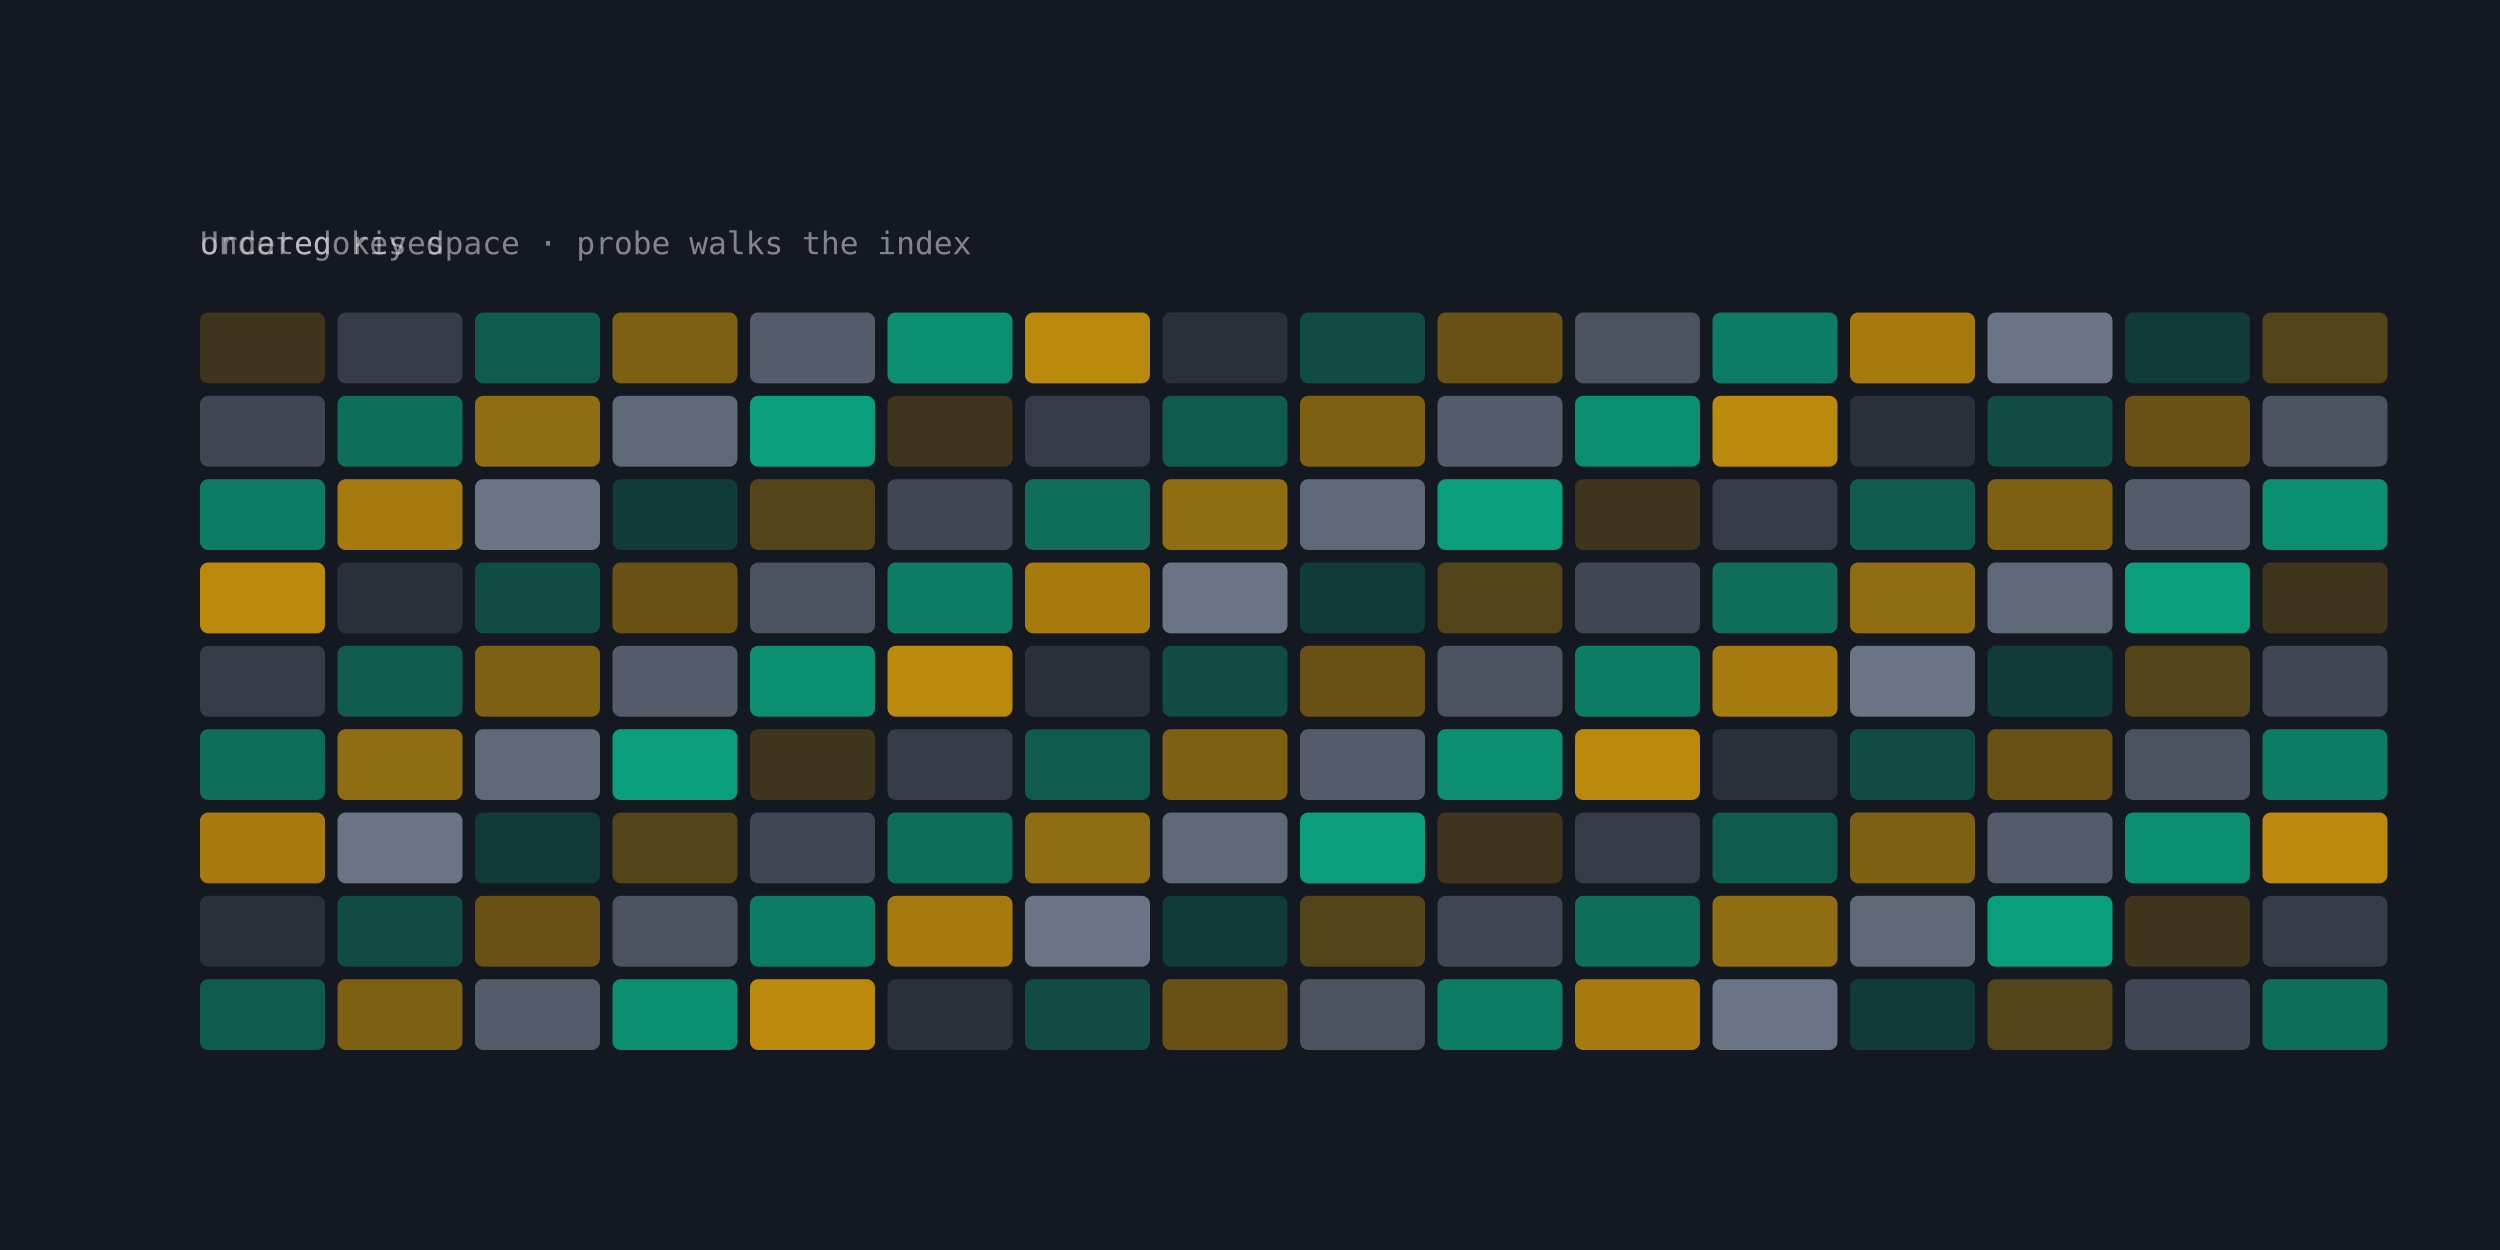
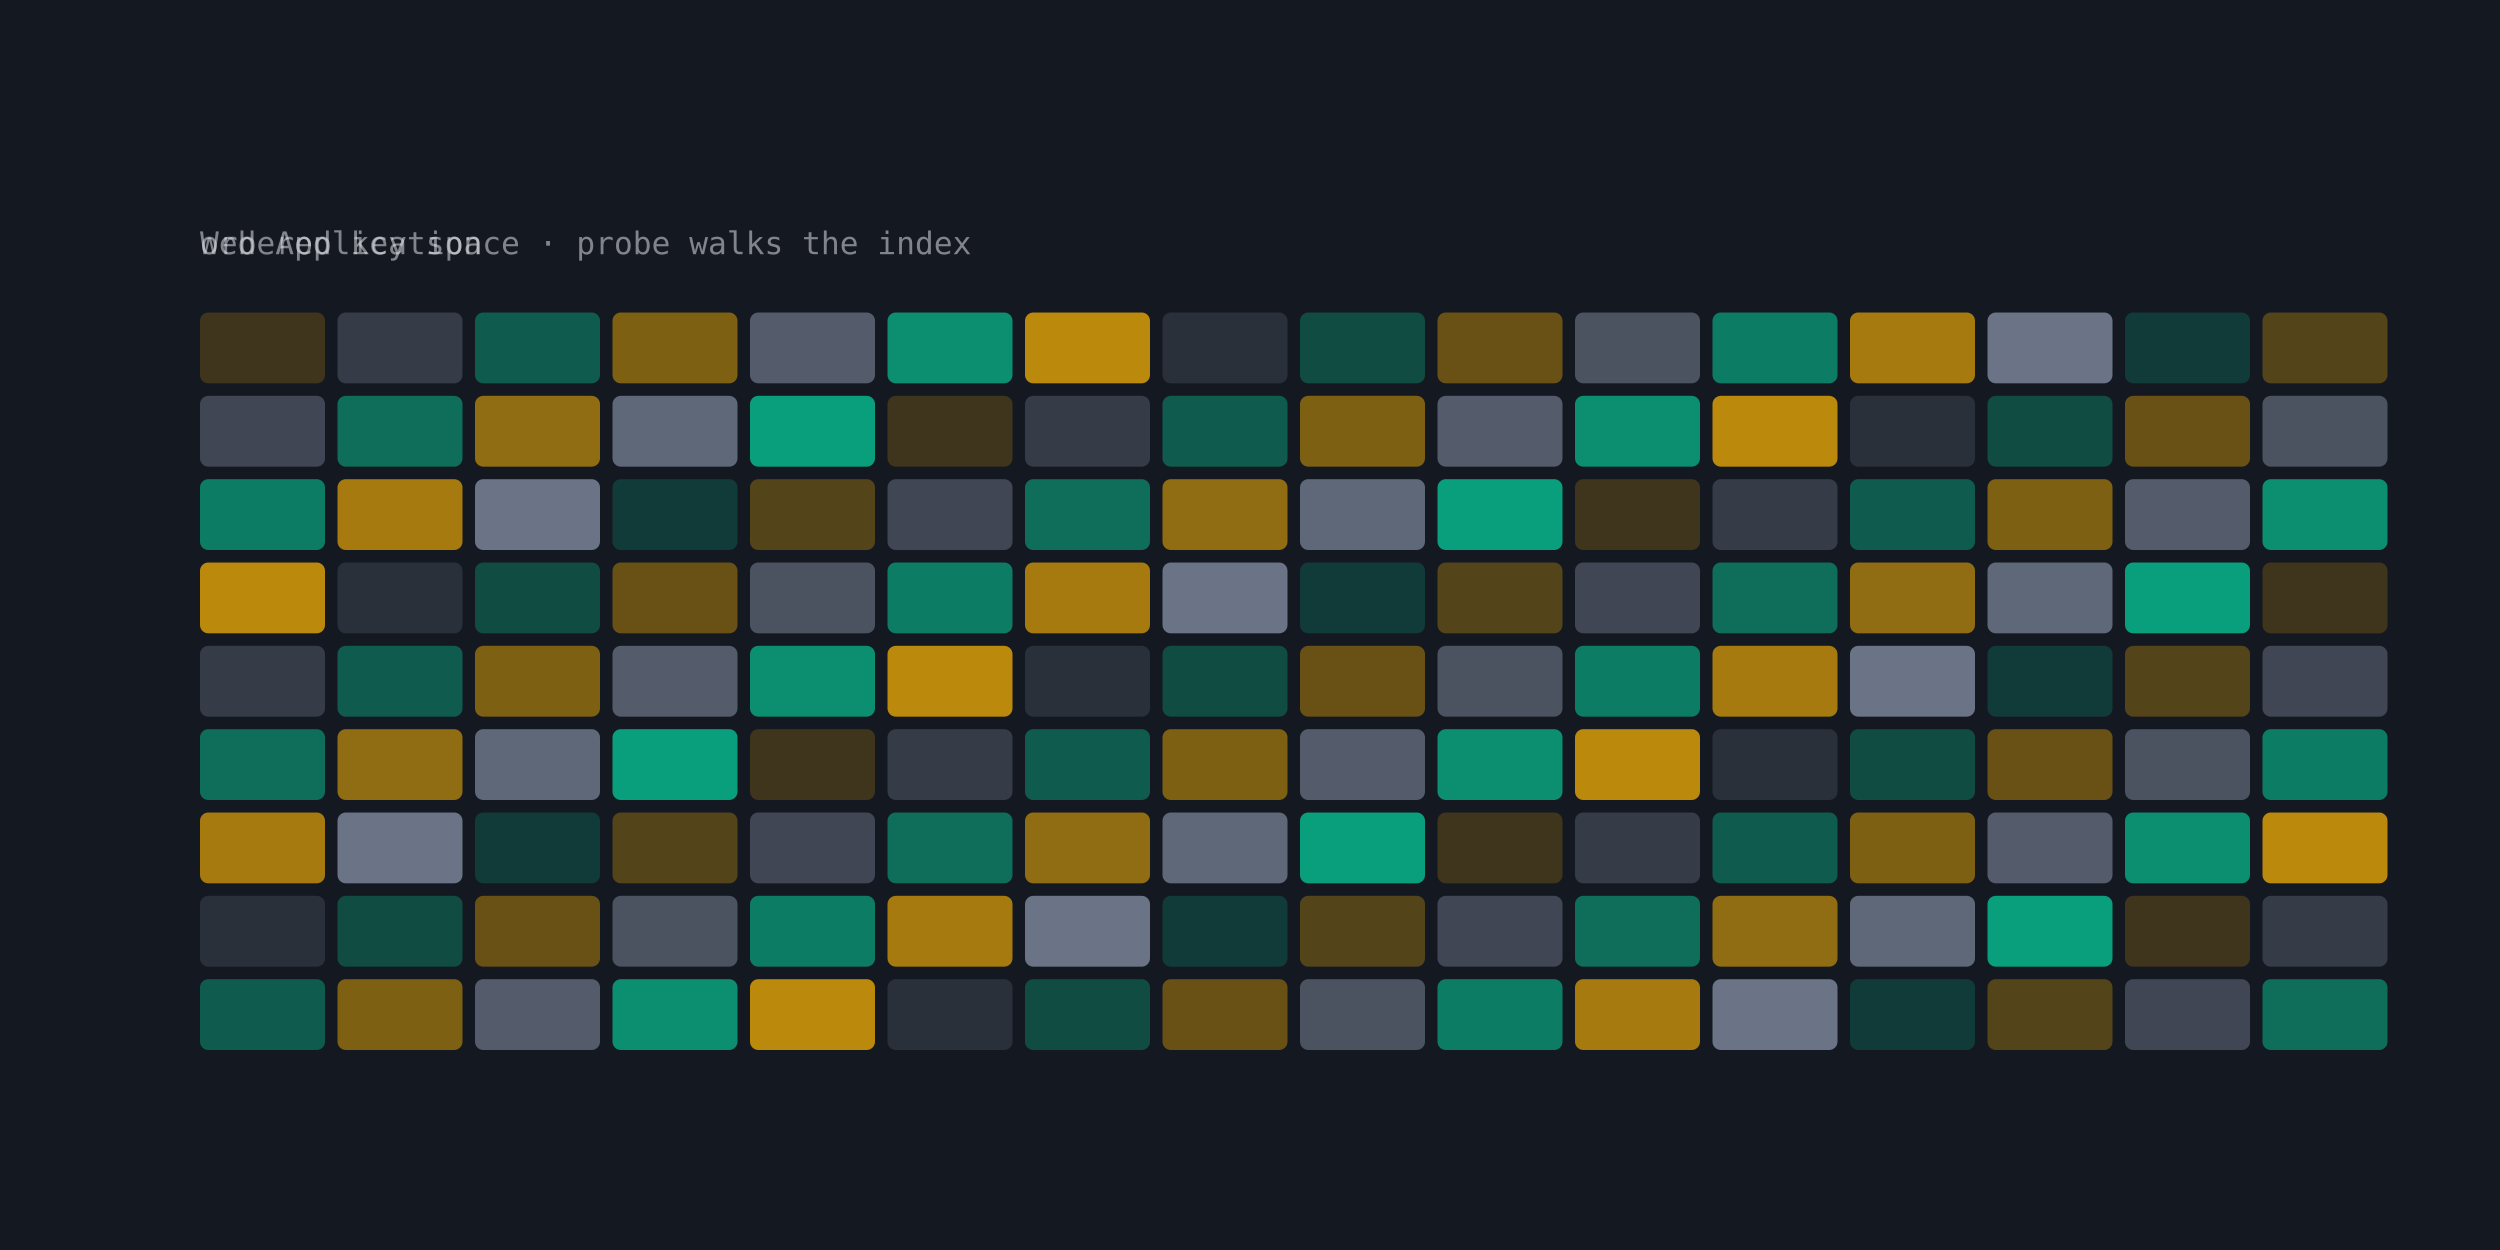
<svg xmlns="http://www.w3.org/2000/svg" viewBox="0 0 1200 600" width="1200" height="600" role="img" aria-label="grokbot-society-website domain model">
  <rect width="1200" height="600" fill="#141821" />
  <defs>
    <linearGradient id="gd" x1="0" y1="0" x2="1" y2="1">
      <stop offset="0%" stop-color="#ffb703" />
      <stop offset="100%" stop-color="#8d99ae" />
    </linearGradient>
  </defs>
  <rect x="96.00" y="150.00" width="60.00" height="34.00" rx="4.00" fill="#ffb703" opacity="0.18" />
  <rect x="162.00" y="150.00" width="60.00" height="34.00" rx="4.00" fill="#8d99ae" opacity="0.27" />
  <rect x="228.00" y="150.00" width="60.00" height="34.00" rx="4.00" fill="#06d6a0" opacity="0.36" />
  <rect x="294.00" y="150.00" width="60.00" height="34.00" rx="4.00" fill="#ffb703" opacity="0.45" />
  <rect x="360.00" y="150.00" width="60.00" height="34.00" rx="4.00" fill="#8d99ae" opacity="0.53" />
  <rect x="426.00" y="150.00" width="60.00" height="34.00" rx="4.00" fill="#06d6a0" opacity="0.62" />
  <rect x="492.00" y="150.00" width="60.00" height="34.00" rx="4.00" fill="#ffb703" opacity="0.71" />
  <rect x="558.00" y="150.00" width="60.00" height="34.00" rx="4.00" fill="#8d99ae" opacity="0.18" />
  <rect x="624.00" y="150.00" width="60.00" height="34.00" rx="4.00" fill="#06d6a0" opacity="0.27" />
  <rect x="690.00" y="150.00" width="60.00" height="34.00" rx="4.00" fill="#ffb703" opacity="0.36" />
  <rect x="756.00" y="150.00" width="60.00" height="34.00" rx="4.00" fill="#8d99ae" opacity="0.45" />
  <rect x="822.00" y="150.00" width="60.00" height="34.00" rx="4.00" fill="#06d6a0" opacity="0.53" />
  <rect x="888.00" y="150.00" width="60.00" height="34.00" rx="4.00" fill="#ffb703" opacity="0.62" />
  <rect x="954.00" y="150.00" width="60.00" height="34.00" rx="4.00" fill="#8d99ae" opacity="0.71" />
  <rect x="1020.00" y="150.00" width="60.00" height="34.00" rx="4.00" fill="#06d6a0" opacity="0.18" />
  <rect x="1086.00" y="150.00" width="60.00" height="34.00" rx="4.00" fill="#ffb703" opacity="0.27" />
  <rect x="96.00" y="190.00" width="60.00" height="34.00" rx="4.00" fill="#8d99ae" opacity="0.36" />
  <rect x="162.00" y="190.00" width="60.00" height="34.00" rx="4.00" fill="#06d6a0" opacity="0.45" />
  <rect x="228.00" y="190.00" width="60.00" height="34.00" rx="4.00" fill="#ffb703" opacity="0.53" />
  <rect x="294.00" y="190.00" width="60.00" height="34.00" rx="4.00" fill="#8d99ae" opacity="0.62" />
  <rect x="360.00" y="190.00" width="60.00" height="34.00" rx="4.00" fill="#06d6a0" opacity="0.71" />
  <rect x="426.00" y="190.00" width="60.00" height="34.00" rx="4.00" fill="#ffb703" opacity="0.18" />
  <rect x="492.00" y="190.00" width="60.00" height="34.00" rx="4.00" fill="#8d99ae" opacity="0.27" />
  <rect x="558.00" y="190.00" width="60.00" height="34.00" rx="4.00" fill="#06d6a0" opacity="0.36" />
  <rect x="624.00" y="190.00" width="60.00" height="34.00" rx="4.00" fill="#ffb703" opacity="0.45" />
  <rect x="690.00" y="190.00" width="60.00" height="34.00" rx="4.00" fill="#8d99ae" opacity="0.53" />
  <rect x="756.00" y="190.00" width="60.00" height="34.00" rx="4.00" fill="#06d6a0" opacity="0.62" />
  <rect x="822.00" y="190.00" width="60.00" height="34.00" rx="4.00" fill="#ffb703" opacity="0.71" />
  <rect x="888.00" y="190.00" width="60.00" height="34.00" rx="4.00" fill="#8d99ae" opacity="0.18" />
  <rect x="954.00" y="190.00" width="60.00" height="34.00" rx="4.00" fill="#06d6a0" opacity="0.27" />
  <rect x="1020.00" y="190.00" width="60.00" height="34.00" rx="4.00" fill="#ffb703" opacity="0.36" />
  <rect x="1086.00" y="190.00" width="60.00" height="34.00" rx="4.00" fill="#8d99ae" opacity="0.45" />
  <rect x="96.00" y="230.00" width="60.00" height="34.00" rx="4.00" fill="#06d6a0" opacity="0.53" />
  <rect x="162.00" y="230.00" width="60.00" height="34.00" rx="4.00" fill="#ffb703" opacity="0.62" />
  <rect x="228.00" y="230.00" width="60.00" height="34.00" rx="4.00" fill="#8d99ae" opacity="0.71" />
  <rect x="294.00" y="230.00" width="60.00" height="34.00" rx="4.00" fill="#06d6a0" opacity="0.18" />
  <rect x="360.00" y="230.00" width="60.00" height="34.00" rx="4.00" fill="#ffb703" opacity="0.27" />
  <rect x="426.00" y="230.00" width="60.00" height="34.00" rx="4.00" fill="#8d99ae" opacity="0.36" />
  <rect x="492.00" y="230.00" width="60.00" height="34.00" rx="4.00" fill="#06d6a0" opacity="0.45" />
  <rect x="558.00" y="230.00" width="60.00" height="34.00" rx="4.00" fill="#ffb703" opacity="0.53" />
  <rect x="624.00" y="230.00" width="60.00" height="34.00" rx="4.00" fill="#8d99ae" opacity="0.62" />
  <rect x="690.00" y="230.00" width="60.00" height="34.00" rx="4.00" fill="#06d6a0" opacity="0.71" />
  <rect x="756.00" y="230.00" width="60.00" height="34.00" rx="4.00" fill="#ffb703" opacity="0.18" />
  <rect x="822.00" y="230.00" width="60.00" height="34.00" rx="4.00" fill="#8d99ae" opacity="0.27" />
  <rect x="888.00" y="230.00" width="60.00" height="34.00" rx="4.00" fill="#06d6a0" opacity="0.36" />
  <rect x="954.00" y="230.00" width="60.00" height="34.00" rx="4.00" fill="#ffb703" opacity="0.45" />
  <rect x="1020.00" y="230.00" width="60.00" height="34.00" rx="4.00" fill="#8d99ae" opacity="0.53" />
  <rect x="1086.00" y="230.00" width="60.00" height="34.00" rx="4.00" fill="#06d6a0" opacity="0.62" />
  <rect x="96.00" y="270.00" width="60.00" height="34.00" rx="4.00" fill="#ffb703" opacity="0.71" />
  <rect x="162.00" y="270.00" width="60.00" height="34.00" rx="4.00" fill="#8d99ae" opacity="0.18" />
  <rect x="228.00" y="270.00" width="60.00" height="34.00" rx="4.00" fill="#06d6a0" opacity="0.27" />
  <rect x="294.00" y="270.00" width="60.00" height="34.00" rx="4.00" fill="#ffb703" opacity="0.36" />
  <rect x="360.00" y="270.00" width="60.00" height="34.00" rx="4.00" fill="#8d99ae" opacity="0.45" />
  <rect x="426.00" y="270.00" width="60.00" height="34.00" rx="4.00" fill="#06d6a0" opacity="0.53" />
  <rect x="492.00" y="270.00" width="60.00" height="34.00" rx="4.00" fill="#ffb703" opacity="0.62" />
  <rect x="558.00" y="270.00" width="60.00" height="34.00" rx="4.00" fill="#8d99ae" opacity="0.71" />
  <rect x="624.00" y="270.00" width="60.00" height="34.00" rx="4.00" fill="#06d6a0" opacity="0.18" />
  <rect x="690.00" y="270.00" width="60.00" height="34.00" rx="4.00" fill="#ffb703" opacity="0.27" />
  <rect x="756.00" y="270.00" width="60.00" height="34.00" rx="4.00" fill="#8d99ae" opacity="0.36" />
  <rect x="822.00" y="270.00" width="60.00" height="34.00" rx="4.00" fill="#06d6a0" opacity="0.45" />
  <rect x="888.00" y="270.00" width="60.00" height="34.00" rx="4.00" fill="#ffb703" opacity="0.53" />
  <rect x="954.00" y="270.00" width="60.00" height="34.00" rx="4.00" fill="#8d99ae" opacity="0.62" />
  <rect x="1020.00" y="270.00" width="60.00" height="34.00" rx="4.00" fill="#06d6a0" opacity="0.71" />
  <rect x="1086.00" y="270.00" width="60.00" height="34.00" rx="4.00" fill="#ffb703" opacity="0.18" />
  <rect x="96.00" y="310.00" width="60.00" height="34.00" rx="4.00" fill="#8d99ae" opacity="0.27" />
  <rect x="162.00" y="310.00" width="60.00" height="34.00" rx="4.00" fill="#06d6a0" opacity="0.36" />
  <rect x="228.00" y="310.00" width="60.00" height="34.00" rx="4.00" fill="#ffb703" opacity="0.45" />
  <rect x="294.00" y="310.00" width="60.00" height="34.00" rx="4.00" fill="#8d99ae" opacity="0.53" />
  <rect x="360.00" y="310.00" width="60.00" height="34.00" rx="4.00" fill="#06d6a0" opacity="0.62" />
  <rect x="426.00" y="310.00" width="60.00" height="34.00" rx="4.00" fill="#ffb703" opacity="0.71" />
  <rect x="492.00" y="310.00" width="60.00" height="34.00" rx="4.00" fill="#8d99ae" opacity="0.18" />
  <rect x="558.00" y="310.00" width="60.00" height="34.00" rx="4.00" fill="#06d6a0" opacity="0.27" />
  <rect x="624.00" y="310.00" width="60.00" height="34.00" rx="4.00" fill="#ffb703" opacity="0.36" />
  <rect x="690.00" y="310.00" width="60.00" height="34.00" rx="4.00" fill="#8d99ae" opacity="0.45" />
  <rect x="756.00" y="310.00" width="60.00" height="34.00" rx="4.00" fill="#06d6a0" opacity="0.53" />
  <rect x="822.00" y="310.00" width="60.00" height="34.00" rx="4.00" fill="#ffb703" opacity="0.62" />
  <rect x="888.00" y="310.00" width="60.00" height="34.00" rx="4.00" fill="#8d99ae" opacity="0.71" />
  <rect x="954.00" y="310.00" width="60.00" height="34.00" rx="4.00" fill="#06d6a0" opacity="0.18" />
  <rect x="1020.00" y="310.00" width="60.00" height="34.00" rx="4.00" fill="#ffb703" opacity="0.27" />
  <rect x="1086.00" y="310.00" width="60.00" height="34.00" rx="4.00" fill="#8d99ae" opacity="0.36" />
  <rect x="96.00" y="350.00" width="60.00" height="34.00" rx="4.00" fill="#06d6a0" opacity="0.45" />
  <rect x="162.00" y="350.00" width="60.00" height="34.00" rx="4.00" fill="#ffb703" opacity="0.53" />
  <rect x="228.00" y="350.00" width="60.00" height="34.00" rx="4.00" fill="#8d99ae" opacity="0.62" />
  <rect x="294.00" y="350.00" width="60.00" height="34.00" rx="4.00" fill="#06d6a0" opacity="0.71" />
  <rect x="360.00" y="350.00" width="60.00" height="34.00" rx="4.00" fill="#ffb703" opacity="0.18" />
  <rect x="426.00" y="350.00" width="60.00" height="34.00" rx="4.00" fill="#8d99ae" opacity="0.27" />
  <rect x="492.00" y="350.00" width="60.00" height="34.00" rx="4.00" fill="#06d6a0" opacity="0.36" />
  <rect x="558.00" y="350.00" width="60.00" height="34.00" rx="4.00" fill="#ffb703" opacity="0.45" />
  <rect x="624.00" y="350.00" width="60.00" height="34.00" rx="4.00" fill="#8d99ae" opacity="0.53" />
  <rect x="690.00" y="350.00" width="60.00" height="34.00" rx="4.00" fill="#06d6a0" opacity="0.62" />
  <rect x="756.00" y="350.00" width="60.00" height="34.00" rx="4.00" fill="#ffb703" opacity="0.71" />
  <rect x="822.00" y="350.00" width="60.00" height="34.00" rx="4.00" fill="#8d99ae" opacity="0.18" />
  <rect x="888.00" y="350.00" width="60.00" height="34.00" rx="4.00" fill="#06d6a0" opacity="0.27" />
  <rect x="954.00" y="350.00" width="60.00" height="34.00" rx="4.00" fill="#ffb703" opacity="0.36" />
  <rect x="1020.00" y="350.00" width="60.00" height="34.00" rx="4.00" fill="#8d99ae" opacity="0.45" />
  <rect x="1086.00" y="350.00" width="60.00" height="34.00" rx="4.00" fill="#06d6a0" opacity="0.53" />
  <rect x="96.00" y="390.00" width="60.00" height="34.00" rx="4.00" fill="#ffb703" opacity="0.62" />
  <rect x="162.00" y="390.00" width="60.00" height="34.00" rx="4.00" fill="#8d99ae" opacity="0.71" />
  <rect x="228.00" y="390.00" width="60.00" height="34.00" rx="4.00" fill="#06d6a0" opacity="0.18" />
  <rect x="294.00" y="390.00" width="60.00" height="34.00" rx="4.00" fill="#ffb703" opacity="0.27" />
  <rect x="360.00" y="390.00" width="60.00" height="34.00" rx="4.00" fill="#8d99ae" opacity="0.36" />
  <rect x="426.00" y="390.00" width="60.00" height="34.00" rx="4.00" fill="#06d6a0" opacity="0.45" />
  <rect x="492.00" y="390.00" width="60.00" height="34.00" rx="4.00" fill="#ffb703" opacity="0.53" />
  <rect x="558.00" y="390.00" width="60.00" height="34.00" rx="4.00" fill="#8d99ae" opacity="0.62" />
  <rect x="624.00" y="390.00" width="60.00" height="34.00" rx="4.00" fill="#06d6a0" opacity="0.71" />
  <rect x="690.00" y="390.00" width="60.00" height="34.00" rx="4.00" fill="#ffb703" opacity="0.18" />
  <rect x="756.00" y="390.00" width="60.00" height="34.00" rx="4.00" fill="#8d99ae" opacity="0.27" />
  <rect x="822.00" y="390.00" width="60.00" height="34.00" rx="4.00" fill="#06d6a0" opacity="0.36" />
  <rect x="888.00" y="390.00" width="60.00" height="34.00" rx="4.00" fill="#ffb703" opacity="0.45" />
  <rect x="954.00" y="390.00" width="60.00" height="34.00" rx="4.00" fill="#8d99ae" opacity="0.53" />
  <rect x="1020.00" y="390.00" width="60.00" height="34.00" rx="4.00" fill="#06d6a0" opacity="0.62" />
  <rect x="1086.00" y="390.00" width="60.00" height="34.00" rx="4.00" fill="#ffb703" opacity="0.71" />
  <rect x="96.00" y="430.00" width="60.00" height="34.00" rx="4.00" fill="#8d99ae" opacity="0.18" />
  <rect x="162.00" y="430.00" width="60.00" height="34.00" rx="4.00" fill="#06d6a0" opacity="0.27" />
  <rect x="228.00" y="430.00" width="60.00" height="34.00" rx="4.00" fill="#ffb703" opacity="0.36" />
  <rect x="294.00" y="430.00" width="60.00" height="34.00" rx="4.00" fill="#8d99ae" opacity="0.45" />
  <rect x="360.00" y="430.00" width="60.00" height="34.00" rx="4.00" fill="#06d6a0" opacity="0.53" />
  <rect x="426.00" y="430.00" width="60.00" height="34.00" rx="4.00" fill="#ffb703" opacity="0.62" />
  <rect x="492.00" y="430.00" width="60.00" height="34.00" rx="4.00" fill="#8d99ae" opacity="0.71" />
  <rect x="558.00" y="430.00" width="60.00" height="34.00" rx="4.00" fill="#06d6a0" opacity="0.18" />
  <rect x="624.00" y="430.00" width="60.00" height="34.00" rx="4.00" fill="#ffb703" opacity="0.27" />
  <rect x="690.00" y="430.00" width="60.00" height="34.00" rx="4.00" fill="#8d99ae" opacity="0.36" />
  <rect x="756.00" y="430.00" width="60.00" height="34.00" rx="4.00" fill="#06d6a0" opacity="0.45" />
  <rect x="822.00" y="430.00" width="60.00" height="34.00" rx="4.00" fill="#ffb703" opacity="0.53" />
  <rect x="888.00" y="430.00" width="60.00" height="34.00" rx="4.00" fill="#8d99ae" opacity="0.62" />
  <rect x="954.00" y="430.00" width="60.00" height="34.00" rx="4.00" fill="#06d6a0" opacity="0.71" />
  <rect x="1020.00" y="430.00" width="60.00" height="34.00" rx="4.00" fill="#ffb703" opacity="0.18" />
  <rect x="1086.00" y="430.00" width="60.00" height="34.00" rx="4.00" fill="#8d99ae" opacity="0.27" />
  <rect x="96.00" y="470.00" width="60.00" height="34.00" rx="4.00" fill="#06d6a0" opacity="0.36" />
  <rect x="162.00" y="470.00" width="60.00" height="34.00" rx="4.00" fill="#ffb703" opacity="0.45" />
  <rect x="228.00" y="470.00" width="60.00" height="34.00" rx="4.00" fill="#8d99ae" opacity="0.53" />
  <rect x="294.00" y="470.00" width="60.00" height="34.00" rx="4.00" fill="#06d6a0" opacity="0.62" />
  <rect x="360.00" y="470.00" width="60.00" height="34.00" rx="4.00" fill="#ffb703" opacity="0.71" />
  <rect x="426.00" y="470.00" width="60.00" height="34.00" rx="4.00" fill="#8d99ae" opacity="0.18" />
  <rect x="492.00" y="470.00" width="60.00" height="34.00" rx="4.00" fill="#06d6a0" opacity="0.27" />
  <rect x="558.00" y="470.00" width="60.00" height="34.00" rx="4.00" fill="#ffb703" opacity="0.36" />
  <rect x="624.00" y="470.00" width="60.00" height="34.00" rx="4.00" fill="#8d99ae" opacity="0.45" />
  <rect x="690.00" y="470.00" width="60.00" height="34.00" rx="4.00" fill="#06d6a0" opacity="0.53" />
  <rect x="756.00" y="470.00" width="60.00" height="34.00" rx="4.00" fill="#ffb703" opacity="0.62" />
  <rect x="822.00" y="470.00" width="60.00" height="34.00" rx="4.00" fill="#8d99ae" opacity="0.71" />
  <rect x="888.00" y="470.00" width="60.00" height="34.00" rx="4.00" fill="#06d6a0" opacity="0.18" />
  <rect x="954.00" y="470.00" width="60.00" height="34.00" rx="4.00" fill="#ffb703" opacity="0.27" />
  <rect x="1020.00" y="470.00" width="60.00" height="34.00" rx="4.00" fill="#8d99ae" opacity="0.36" />
  <rect x="1086.00" y="470.00" width="60.00" height="34.00" rx="4.00" fill="#06d6a0" opacity="0.45" />
  <text x="96" y="122" font-family="ui-monospace,Menlo,monospace" font-size="15" fill="rgba(238,241,246,0.500)">ordered key space · probe walks the index</text>
-   <text x="96" y="122" font-family="ui-monospace,Menlo,monospace" font-size="15" fill="rgba(238,241,246,0.500)">Uncategorised</text>
+   <text x="96" y="122" font-family="ui-monospace,Menlo,monospace" font-size="15" fill="rgba(238,241,246,0.500)">Web Application</text>
</svg>
